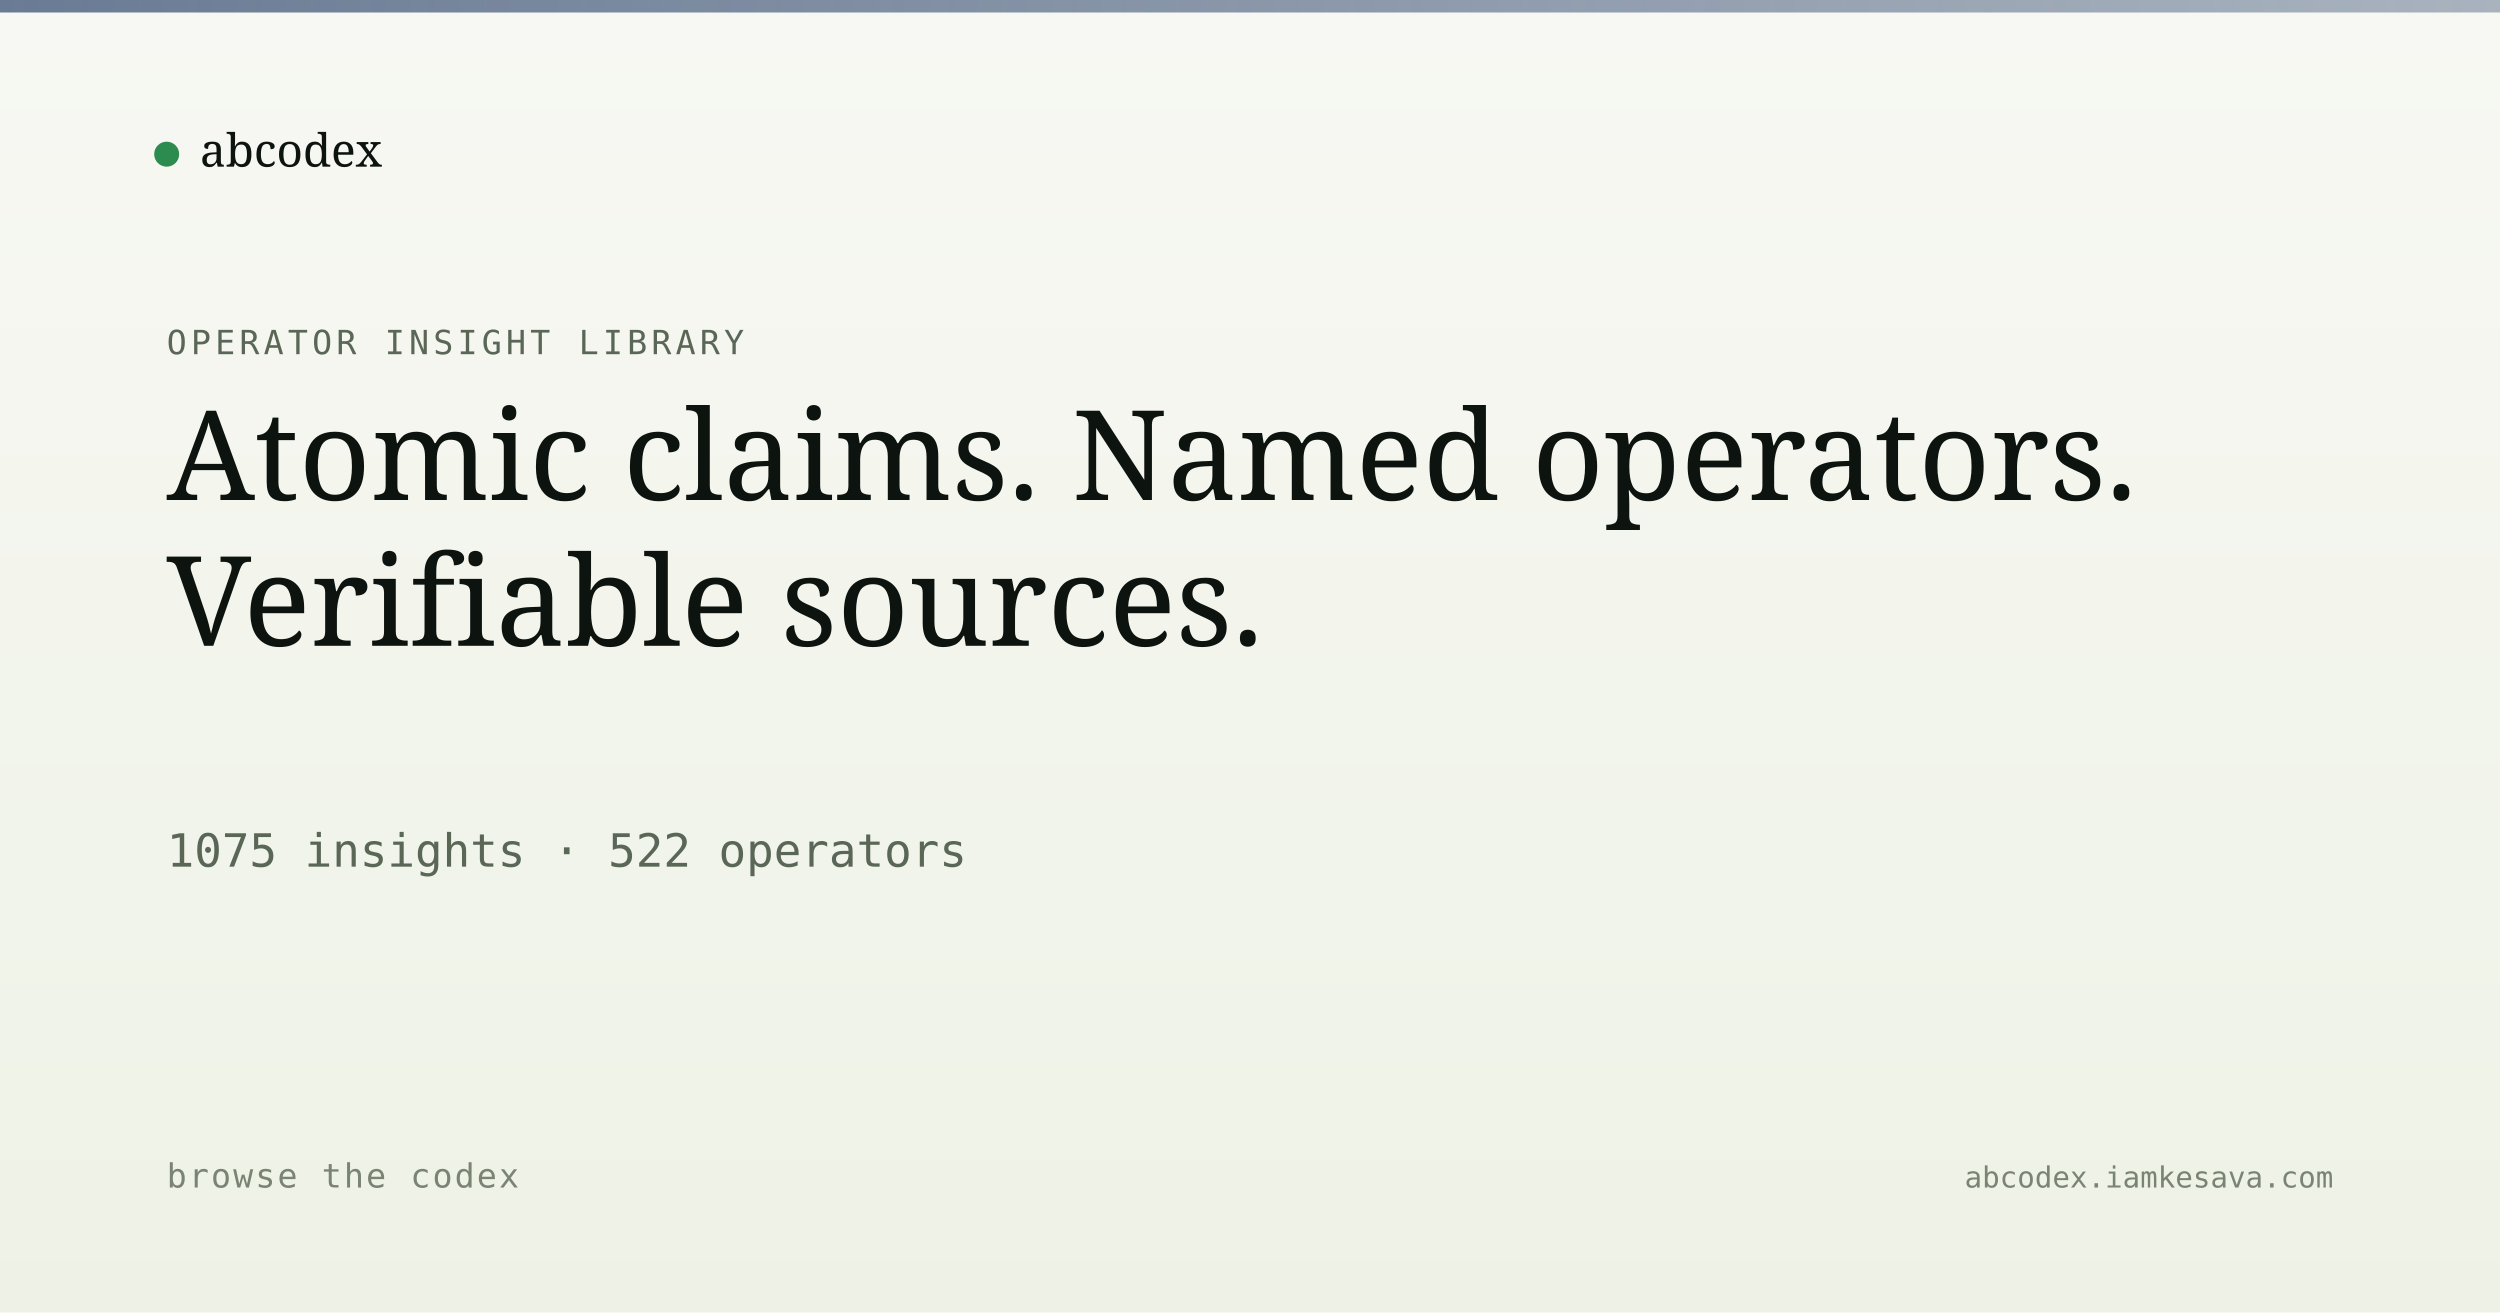
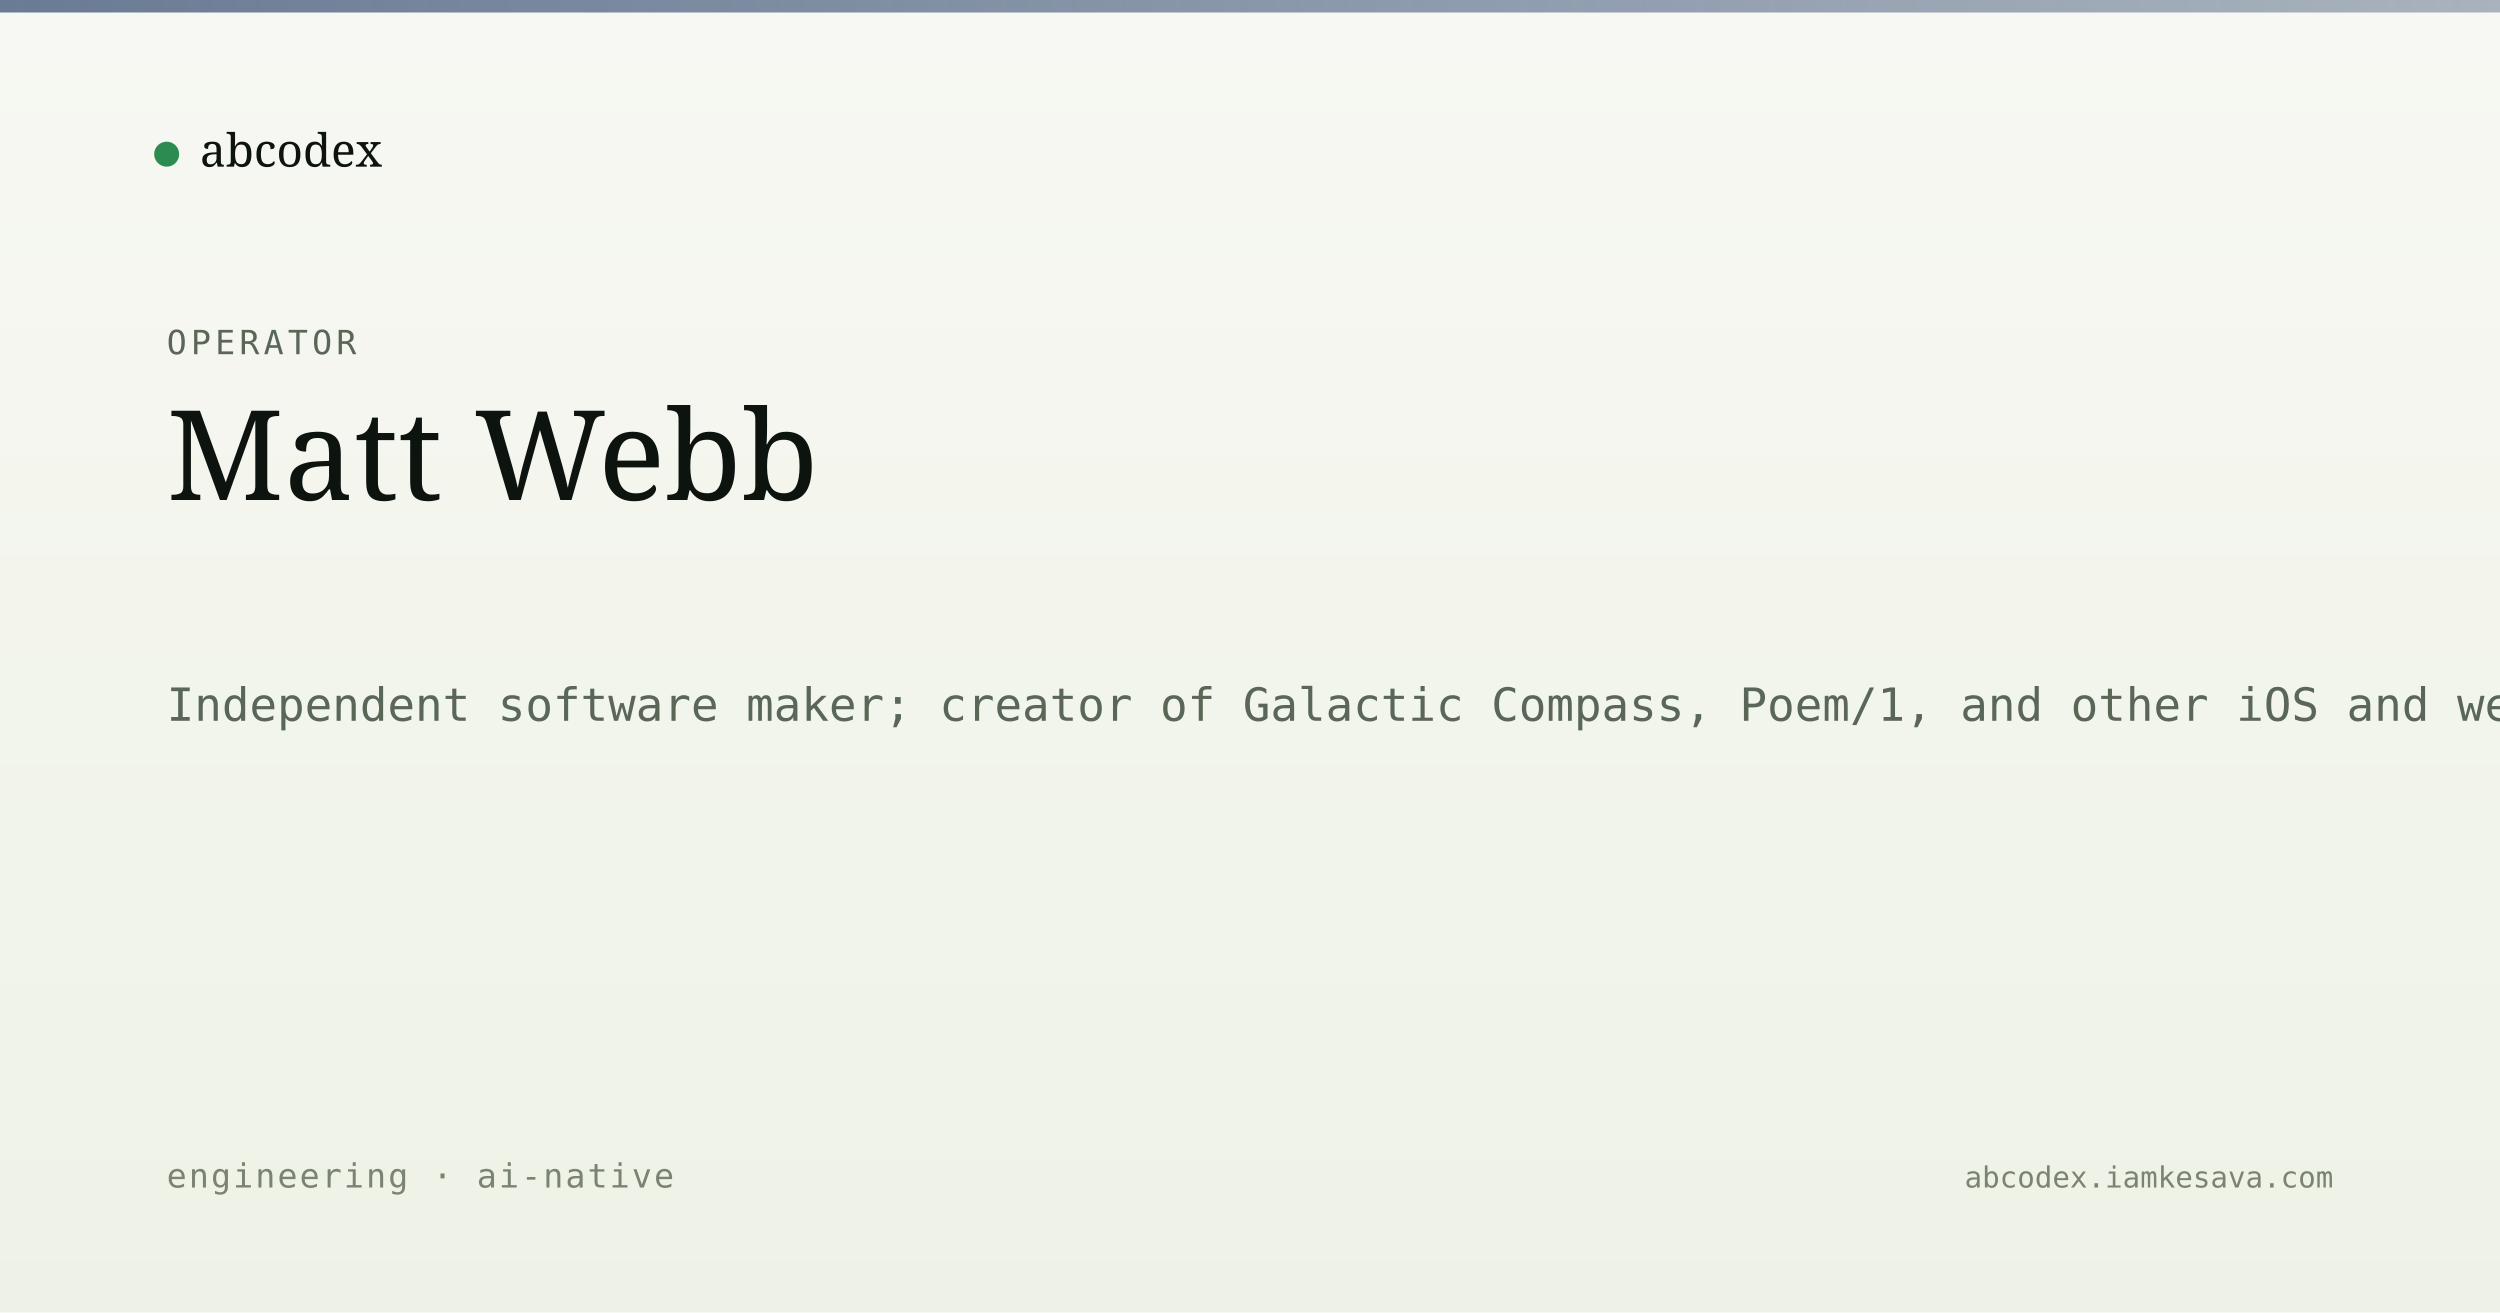
<svg xmlns="http://www.w3.org/2000/svg" viewBox="0 0 1200 630" width="1200" height="630">
  <defs>
    <linearGradient id="bg" x1="0" y1="0" x2="0" y2="1">
      <stop offset="0" stop-color="#f7f8f3" />
      <stop offset="1" stop-color="#eef2e6" />
    </linearGradient>
    <linearGradient id="band" x1="0" y1="0" x2="1" y2="0">
      <stop offset="0" stop-color="#5a6d8a" stop-opacity="0.9" />
      <stop offset="1" stop-color="#5a6d8a" stop-opacity="0.5" />
    </linearGradient>
  </defs>
  <rect width="1200" height="630" fill="url(#bg)" />
  <rect x="0" y="0" width="1200" height="6" fill="url(#band)" />
  <g transform="translate(80, 60)">
    <circle cx="0" cy="14" r="6" fill="#2c8b4f" />
    <text x="16" y="20" font-family="Newsreader, serif" font-size="22" fill="#0d1410">abcodex</text>
  </g>
-   <text x="80" y="170" font-family="JetBrains Mono, monospace" font-size="16" fill="#5a6757" letter-spacing="2">OPERATOR INSIGHT LIBRARY</text>
-   <text x="80" y="240" font-family="Newsreader, serif" font-size="60" font-weight="500" fill="#0d1410">Atomic claims. Named operators.</text>
-   <text x="80" y="310" font-family="Newsreader, serif" font-size="60" font-weight="500" fill="#0d1410">Verifiable sources.</text>
-   <text x="80" y="416" font-family="JetBrains Mono, monospace" font-size="22" fill="#5a6757">1075 insights · 522 operators</text>
-   <text x="80" y="570" font-family="JetBrains Mono, monospace" font-size="16" fill="#7a8474" letter-spacing="1">browse the codex</text>
+   <text x="80" y="170" font-family="JetBrains Mono, monospace" font-size="16" fill="#5a6757" letter-spacing="2">OPERATOR</text>
+   <text x="80" y="240" font-family="Newsreader, serif" font-size="60" font-weight="500" fill="#0d1410">Matt Webb</text>
+   <text x="80" y="346" font-family="JetBrains Mono, monospace" font-size="22" fill="#5a6757">Independent software maker; creator of Galactic Compass, Poem/1, and other iOS and web apps</text>
+   <text x="80" y="570" font-family="JetBrains Mono, monospace" font-size="16" fill="#7a8474" letter-spacing="1">engineering · ai-native</text>
  <text x="1120" y="570" text-anchor="end" font-family="JetBrains Mono, monospace" font-size="14" fill="#7a8474">abcodex.iamkesava.com</text>
</svg>
